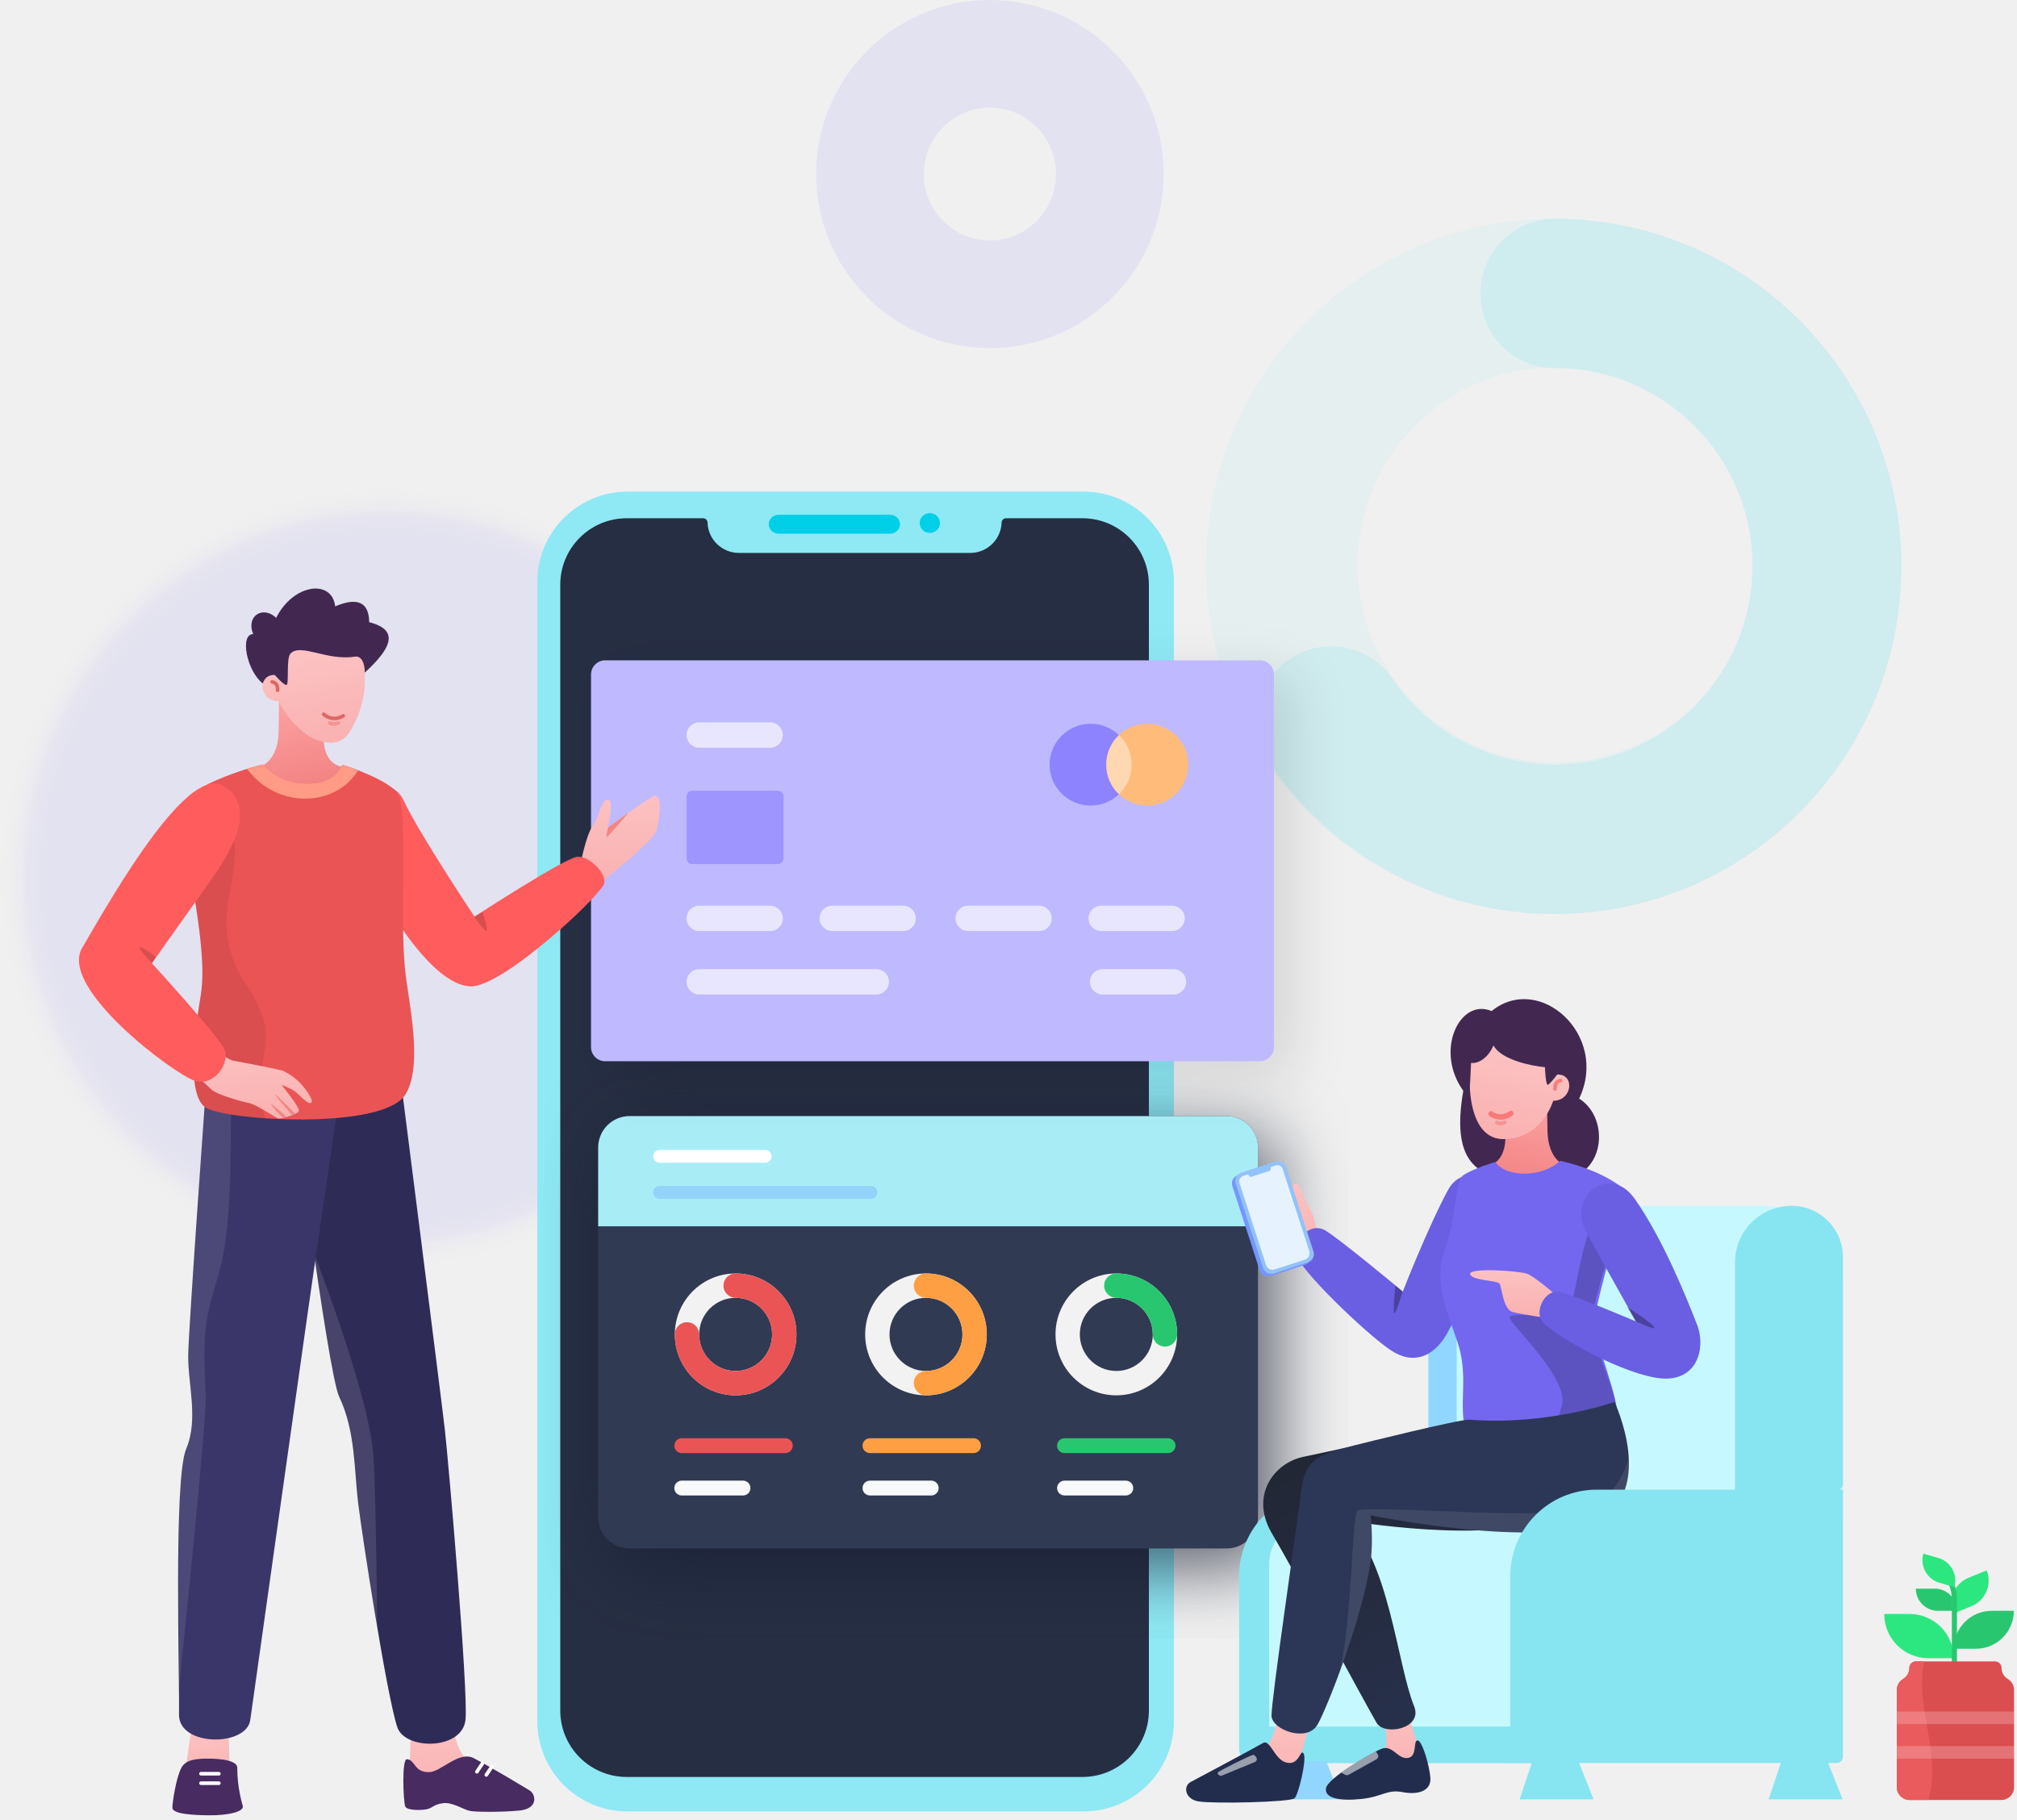
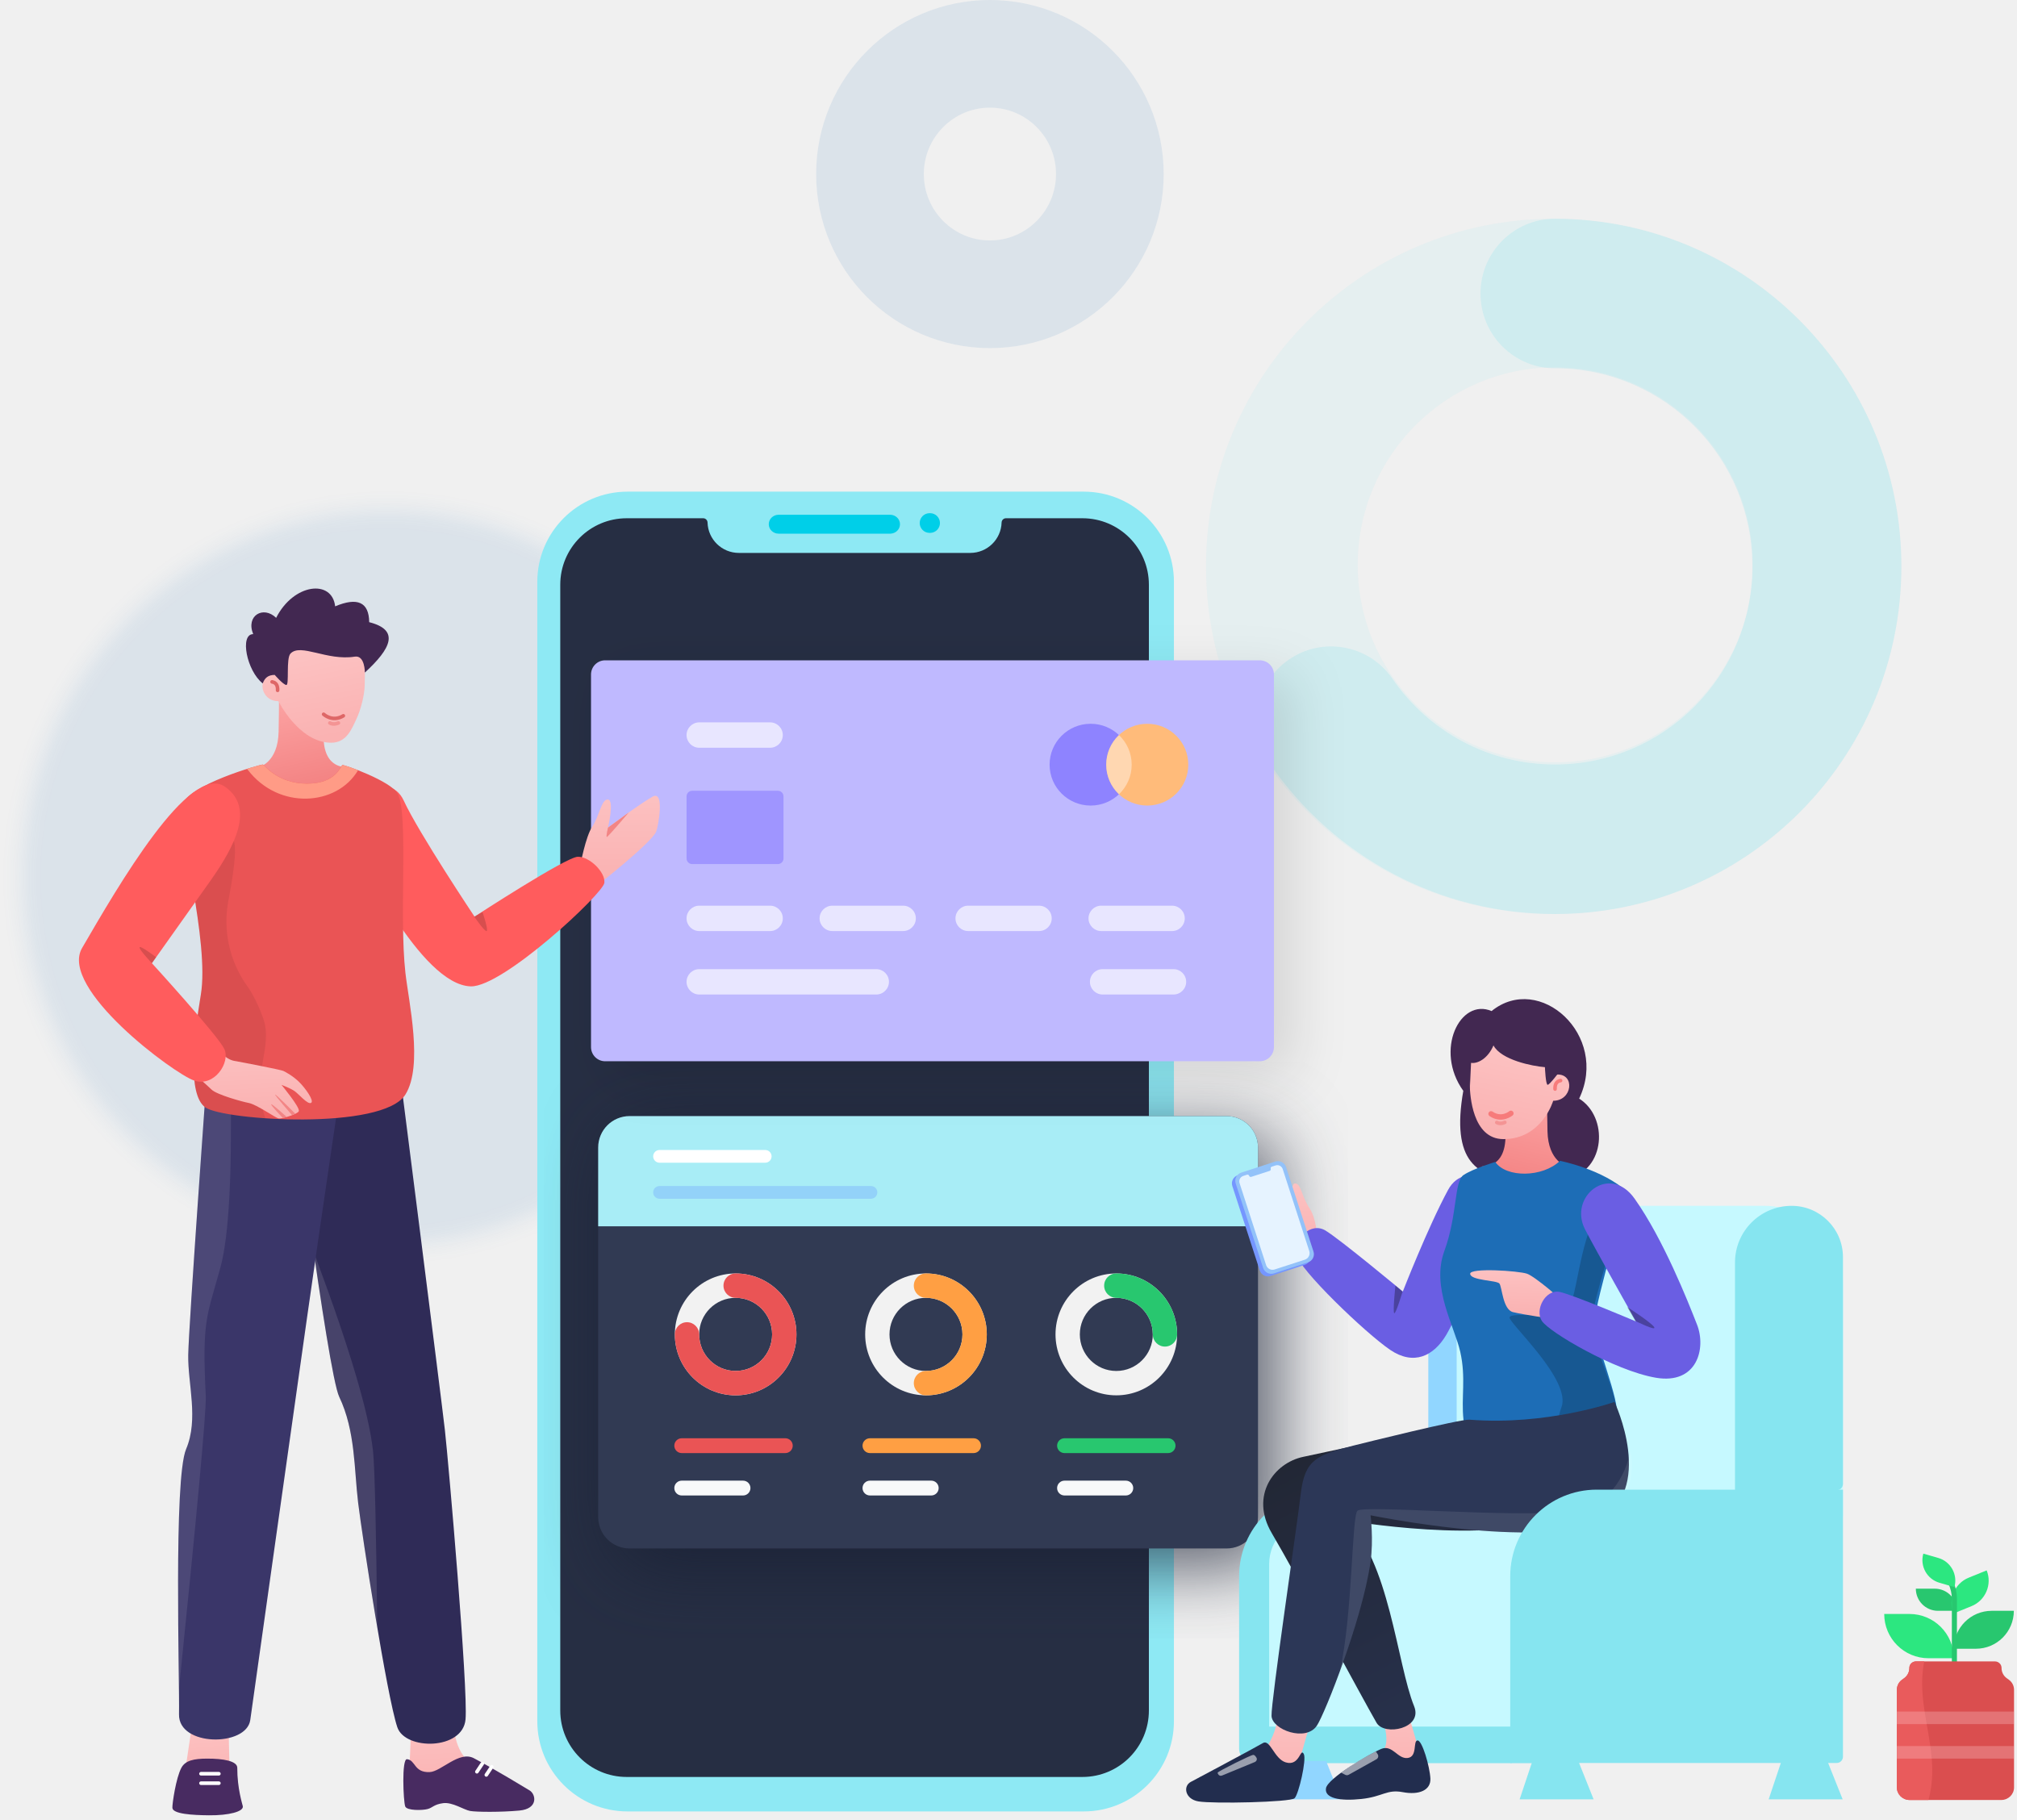
<svg xmlns="http://www.w3.org/2000/svg" width="562" height="507" viewBox="0 0 562 507" fill="none">
  <g id="Illustration">
    <g id="Shape">
      <g id="Oval" opacity="0.1" filter="url(#filter0_f)">
-         <ellipse cx="107.745" cy="244.5" rx="101.745" ry="102.5" fill="#7367F0" />
+         <ellipse cx="107.745" cy="244.5" rx="101.745" ry="102.5" fill="#1D6DB6" />
      </g>
      <path id="Oval_2" opacity="0.05" fill-rule="evenodd" clip-rule="evenodd" d="M336.032 157.826C336.032 104.326 379.404 60.956 432.906 60.956C486.408 60.956 529.78 104.326 529.78 157.826C529.78 211.326 486.408 254.696 432.906 254.696C379.404 254.696 336.032 211.326 336.032 157.826ZM488.389 157.386C488.389 126.988 463.745 102.346 433.347 102.346C402.948 102.346 378.304 126.988 378.304 157.386C378.304 187.784 402.948 212.426 433.347 212.426C463.745 212.426 488.389 187.784 488.389 157.386Z" fill="#00CFE8" />
-       <ellipse id="Oval_3" opacity="0.1" cx="275.822" cy="48.5" rx="33.416" ry="33.5" stroke="#7367F0" stroke-width="30" />
+       <ellipse id="Oval_3" opacity="0.1" cx="275.822" cy="48.5" rx="33.416" ry="33.5" stroke="#1D6DB6" stroke-width="30" />
      <path id="Path" opacity="0.1" d="M433.272 60.956C486.572 60.956 529.78 104.326 529.78 157.826C529.78 211.326 486.572 254.696 433.272 254.696C401.162 254.696 371.688 238.816 353.798 212.796C347.287 203.326 349.657 190.352 359.091 183.817C368.431 177.348 381.193 179.615 387.764 188.849L387.961 189.131C398.182 203.997 414.951 213.032 433.272 213.032C463.647 213.032 488.271 188.315 488.271 157.826C488.271 127.642 464.137 103.116 434.181 102.628L433.272 102.621C421.809 102.621 412.517 93.294 412.517 81.789C412.517 70.283 421.809 60.956 433.272 60.956Z" fill="#00CFE8" />
    </g>
    <g id="Mobile Banking App">
      <g id="Phone3">
        <path id="Rectangle" fill-rule="evenodd" clip-rule="evenodd" d="M149.71 162.137C149.71 148.254 160.964 137 174.847 137H301.957C315.84 137 327.094 148.254 327.094 162.137V479.625C327.094 493.508 315.84 504.762 301.957 504.762H174.847C160.964 504.762 149.71 493.508 149.71 479.625V162.137Z" fill="#8EE9F4" />
        <g id="Group 48">
          <path id="Rectangle_2" fill-rule="evenodd" clip-rule="evenodd" d="M156.107 162.933C156.107 152.703 164.4 144.411 174.629 144.411H195.926C196.585 144.411 197.124 144.935 197.144 145.594V145.594C197.28 150.315 201.147 154.072 205.87 154.072H270.352C275.075 154.072 278.942 150.315 279.079 145.594V145.594C279.098 144.935 279.637 144.411 280.297 144.411H301.593C311.822 144.411 320.115 152.703 320.115 162.933V476.634C320.115 486.863 311.822 495.156 301.593 495.156H174.629C164.4 495.156 156.107 486.863 156.107 476.634V162.933Z" fill="#262E43" />
          <mask id="mask0" mask-type="alpha" maskUnits="userSpaceOnUse" x="156" y="144" width="165" height="352">
            <path id="Rectangle_3" fill-rule="evenodd" clip-rule="evenodd" d="M156.107 162.933C156.107 152.703 164.4 144.411 174.629 144.411H195.926C196.585 144.411 197.124 144.935 197.144 145.594V145.594C197.28 150.315 201.147 154.072 205.87 154.072H270.352C275.075 154.072 278.942 150.315 279.079 145.594V145.594C279.098 144.935 279.637 144.411 280.297 144.411H301.593C311.822 144.411 320.115 152.703 320.115 162.933V476.634C320.115 486.863 311.822 495.156 301.593 495.156H174.629C164.4 495.156 156.107 486.863 156.107 476.634V162.933Z" fill="white" />
          </mask>
          <g mask="url(#mask0)">
            <ellipse id="Oval_4" cx="218.287" cy="357.888" rx="14.067" ry="14.053" fill="#E97EFF" fill-opacity="0.549" />
            <path id="Rectangle_4" fill-rule="evenodd" clip-rule="evenodd" d="M176.086 209.239C176.086 206.692 178.15 204.628 180.697 204.628H296.76C299.307 204.628 301.371 206.692 301.371 209.239V209.239C301.371 211.785 299.307 213.85 296.76 213.85H180.697C178.15 213.85 176.086 211.785 176.086 209.239V209.239Z" fill="#E97EFF" fill-opacity="0.549" />
          </g>
        </g>
        <path id="Path_2" d="M248.017 143.438C249.534 143.438 250.764 144.618 250.764 146.073C250.764 147.496 249.588 148.656 248.118 148.706L248.017 148.708H216.95C215.432 148.708 214.202 147.529 214.202 146.073C214.202 144.65 215.378 143.491 216.849 143.44L216.95 143.438H248.017Z" fill="#00CFE8" />
        <path id="Path_3" d="M259.151 142.999C260.669 142.999 261.899 144.228 261.899 145.744C261.899 147.226 260.723 148.434 259.252 148.487L259.151 148.489H259.007C257.49 148.489 256.26 147.26 256.26 145.744C256.26 144.262 257.436 143.054 258.907 143.001L259.007 142.999H259.151Z" fill="#00CFE8" />
      </g>
      <g id="BoardPieChart">
        <g id="Rectangle_5" filter="url(#filter1_d)">
          <path fill-rule="evenodd" clip-rule="evenodd" d="M166.672 319.757C166.672 314.921 170.592 311 175.429 311H341.763C346.6 311 350.52 314.921 350.52 319.757V422.729C350.52 427.565 346.6 431.486 341.763 431.486H175.429C170.592 431.486 166.672 427.565 166.672 422.729V319.757Z" fill="#313A53" />
        </g>
        <mask id="mask1" mask-type="alpha" maskUnits="userSpaceOnUse" x="166" y="311" width="185" height="121">
          <path id="Rectangle_6" fill-rule="evenodd" clip-rule="evenodd" d="M166.672 319.757C166.672 314.921 170.592 311 175.429 311H341.763C346.6 311 350.52 314.921 350.52 319.757V422.729C350.52 427.565 346.6 431.486 341.763 431.486H175.429C170.592 431.486 166.672 427.565 166.672 422.729V319.757Z" fill="white" />
        </mask>
        <g mask="url(#mask1)">
          <path id="Rectangle_7" fill-rule="evenodd" clip-rule="evenodd" d="M162.547 306.275H355.234V341.712H162.547L162.547 306.275Z" fill="#A8EDF6" />
          <path id="Rectangle_8" opacity="0.366" fill-rule="evenodd" clip-rule="evenodd" d="M181.992 332.262C181.992 331.284 182.785 330.49 183.764 330.49H242.682C243.66 330.49 244.453 331.284 244.453 332.262V332.262C244.453 333.241 243.66 334.034 242.682 334.034H183.764C182.785 334.034 181.992 333.241 181.992 332.262V332.262Z" fill="#6FA3FF" />
          <rect id="Rectangle_9" x="181.992" y="320.45" width="32.998" height="3.544" rx="1.772" fill="white" />
          <rect id="Rectangle_10" x="187.885" y="400.774" width="32.998" height="4.134" rx="2.067" fill="#EA5455" />
          <path id="Rectangle_11" fill-rule="evenodd" clip-rule="evenodd" d="M187.885 414.653C187.885 413.512 188.81 412.586 189.952 412.586H207.031C208.173 412.586 209.098 413.512 209.098 414.653V414.653C209.098 415.795 208.173 416.72 207.031 416.72H189.952C188.81 416.72 187.885 415.795 187.885 414.653V414.653Z" fill="#F8F9FA" />
          <rect id="Rectangle_12" x="240.329" y="400.774" width="32.998" height="4.134" rx="2.067" fill="#FF9F43" />
          <path id="Rectangle_13" fill-rule="evenodd" clip-rule="evenodd" d="M240.329 414.653C240.329 413.512 241.255 412.586 242.396 412.586H259.475C260.617 412.586 261.542 413.512 261.542 414.653V414.653C261.542 415.795 260.617 416.72 259.475 416.72H242.396C241.255 416.72 240.329 415.795 240.329 414.653V414.653Z" fill="#F8F9FA" />
          <rect id="Rectangle_14" x="294.541" y="400.774" width="32.998" height="4.134" rx="2.067" fill="#28C76F" />
          <path id="Rectangle_15" fill-rule="evenodd" clip-rule="evenodd" d="M294.541 414.653C294.541 413.512 295.467 412.586 296.608 412.586H313.687C314.829 412.586 315.754 413.512 315.754 414.653V414.653C315.754 415.795 314.829 416.72 313.687 416.72H296.608C295.467 416.72 294.541 415.795 294.541 414.653V414.653Z" fill="#F8F9FA" />
          <g id="Group 3">
            <path id="Oval_5" fill-rule="evenodd" clip-rule="evenodd" d="M311.04 388.814C320.396 388.814 327.981 381.211 327.981 371.834C327.981 362.456 320.396 354.853 311.04 354.853C301.683 354.853 294.099 362.456 294.099 371.834C294.099 381.211 301.683 388.814 311.04 388.814ZM311.04 382.022C305.426 382.022 300.875 377.46 300.875 371.834C300.875 366.207 305.426 361.645 311.04 361.645C316.654 361.645 321.204 366.207 321.204 371.834C321.204 377.46 316.654 382.022 311.04 382.022Z" fill="#F2F2F2" />
            <path id="Path_4" fill-rule="evenodd" clip-rule="evenodd" d="M327.981 371.834C327.981 362.456 320.396 354.853 311.04 354.853C309.168 354.853 307.651 356.374 307.651 358.249C307.651 360.125 309.168 361.645 311.04 361.645C316.59 361.645 321.101 366.104 321.203 371.642L321.204 371.834C321.204 373.709 322.721 375.23 324.593 375.23C326.464 375.23 327.981 373.709 327.981 371.834Z" fill="#28C76F" />
          </g>
          <g id="Group 4">
            <path id="Oval_6" fill-rule="evenodd" clip-rule="evenodd" d="M258.007 388.814C267.363 388.814 274.948 381.211 274.948 371.834C274.948 362.456 267.363 354.853 258.007 354.853C248.65 354.853 241.065 362.456 241.065 371.834C241.065 381.211 248.65 388.814 258.007 388.814ZM258.007 382.022C252.393 382.022 247.842 377.46 247.842 371.834C247.842 366.207 252.393 361.645 258.007 361.645C263.62 361.645 268.171 366.207 268.171 371.834C268.171 377.46 263.62 382.022 258.007 382.022Z" fill="#F2F2F2" />
            <path id="Path_5" d="M258.006 388.814C267.363 388.814 274.948 381.211 274.948 371.834C274.948 362.456 267.363 354.853 258.006 354.853C256.135 354.853 254.618 356.374 254.618 358.249C254.618 360.125 256.135 361.645 258.006 361.645C263.62 361.645 268.171 366.207 268.171 371.834C268.171 377.396 263.723 381.918 258.197 382.02L258.006 382.022C256.135 382.022 254.618 383.542 254.618 385.418C254.618 387.293 256.135 388.814 258.006 388.814Z" fill="#FF9F43" />
          </g>
          <g id="Group 6">
            <path id="Oval_7" fill-rule="evenodd" clip-rule="evenodd" d="M204.973 388.814C214.33 388.814 221.915 381.211 221.915 371.834C221.915 362.456 214.33 354.853 204.973 354.853C195.617 354.853 188.032 362.456 188.032 371.834C188.032 381.211 195.617 388.814 204.973 388.814ZM204.973 382.022C199.36 382.022 194.809 377.46 194.809 371.834C194.809 366.207 199.36 361.645 204.973 361.645C210.587 361.645 215.138 366.207 215.138 371.834C215.138 377.46 210.587 382.022 204.973 382.022Z" fill="#F2F2F2" />
            <path id="Path_6" fill-rule="evenodd" clip-rule="evenodd" d="M188.032 371.834C188.032 381.211 195.617 388.814 204.973 388.814C214.33 388.814 221.915 381.211 221.915 371.834C221.915 362.456 214.33 354.853 204.973 354.853C203.102 354.853 201.585 356.374 201.585 358.249C201.585 360.125 203.102 361.645 204.973 361.645C210.587 361.645 215.138 366.207 215.138 371.834C215.138 377.46 210.587 382.022 204.973 382.022C199.36 382.022 194.809 377.46 194.809 371.834C194.809 369.958 193.292 368.437 191.42 368.437C189.549 368.437 188.032 369.958 188.032 371.834Z" fill="#EA5455" />
          </g>
        </g>
      </g>
      <g id="VisaCard2">
        <g id="Rectangle_16" filter="url(#filter2_d)">
          <path fill-rule="evenodd" clip-rule="evenodd" d="M168.62 184H351.014C353.192 184 354.958 185.771 354.958 187.955V291.769C354.958 293.953 353.192 295.723 351.014 295.723H168.62C166.442 295.723 164.677 293.953 164.677 291.769V187.955C164.677 185.771 166.442 184 168.62 184Z" fill="#BFB9FF" />
        </g>
        <g id="Group 46">
          <g id="Group 45">
            <g id="Group 43">
              <ellipse id="Oval_8" cx="303.887" cy="213.077" rx="11.437" ry="11.395" fill="#8E83FF" />
              <ellipse id="Oval Copy 10" cx="319.661" cy="213.077" rx="11.437" ry="11.395" fill="#FFBB7A" />
              <path id="Path_7" fill-rule="evenodd" clip-rule="evenodd" d="M311.67 204.925L311.775 204.827C313.961 206.902 315.323 209.831 315.323 213.077C315.323 216.323 313.961 219.252 311.775 221.327C309.587 219.253 308.225 216.323 308.225 213.077C308.225 209.882 309.544 206.994 311.67 204.925L311.775 204.827L311.67 204.925Z" fill="white" fill-opacity="0.416" />
            </g>
            <path id="Rectangle_17" fill-rule="evenodd" clip-rule="evenodd" d="M192.873 220.346H216.732C217.604 220.346 218.31 221.05 218.31 221.918V239.207C218.31 240.075 217.604 240.779 216.732 240.779H192.873C192.002 240.779 191.296 240.075 191.296 239.207V221.918C191.296 221.05 192.002 220.346 192.873 220.346Z" fill="#9F95FF" />
          </g>
          <g id="Group 44">
            <path id="Rectangle_18" fill-rule="evenodd" clip-rule="evenodd" d="M194.845 252.37H214.563C216.524 252.37 218.113 253.953 218.113 255.906C218.113 257.859 216.524 259.443 214.563 259.443H194.845C192.885 259.443 191.296 257.859 191.296 255.906C191.296 253.953 192.885 252.37 194.845 252.37Z" fill="white" fill-opacity="0.647" />
            <path id="Rectangle_19" fill-rule="evenodd" clip-rule="evenodd" d="M194.845 270.052H244.141C246.101 270.052 247.69 271.635 247.69 273.588C247.69 275.541 246.101 277.125 244.141 277.125H194.845C192.885 277.125 191.296 275.541 191.296 273.588C191.296 271.635 192.885 270.052 194.845 270.052Z" fill="white" fill-opacity="0.647" />
            <path id="Rectangle_20" fill-rule="evenodd" clip-rule="evenodd" d="M307.239 270.052H326.957C328.917 270.052 330.506 271.635 330.506 273.588C330.506 275.541 328.917 277.125 326.957 277.125H307.239C305.279 277.125 303.689 275.541 303.689 273.588C303.689 271.635 305.279 270.052 307.239 270.052Z" fill="white" fill-opacity="0.647" />
            <path id="Rectangle_21" fill-rule="evenodd" clip-rule="evenodd" d="M194.845 201.289H214.563C216.524 201.289 218.113 202.872 218.113 204.825C218.113 206.778 216.524 208.362 214.563 208.362H194.845C192.885 208.362 191.296 206.778 191.296 204.825C191.296 202.872 192.885 201.289 194.845 201.289Z" fill="white" fill-opacity="0.647" />
            <path id="Rectangle Copy 38" fill-rule="evenodd" clip-rule="evenodd" d="M231.915 252.37H251.634C253.594 252.37 255.183 253.953 255.183 255.906C255.183 257.859 253.594 259.443 251.634 259.443H231.915C229.955 259.443 228.366 257.859 228.366 255.906C228.366 253.953 229.955 252.37 231.915 252.37Z" fill="white" fill-opacity="0.647" />
            <path id="Rectangle Copy 39" fill-rule="evenodd" clip-rule="evenodd" d="M269.775 252.37H289.493C291.453 252.37 293.042 253.953 293.042 255.906C293.042 257.859 291.453 259.443 289.493 259.443H269.775C267.815 259.443 266.226 257.859 266.226 255.906C266.226 253.953 267.815 252.37 269.775 252.37Z" fill="white" fill-opacity="0.647" />
            <path id="Rectangle Copy 40" fill-rule="evenodd" clip-rule="evenodd" d="M306.845 252.37H326.563C328.524 252.37 330.113 253.953 330.113 255.906C330.113 257.859 328.524 259.443 326.563 259.443H306.845C304.885 259.443 303.296 257.859 303.296 255.906C303.296 253.953 304.885 252.37 306.845 252.37Z" fill="white" fill-opacity="0.647" />
          </g>
        </g>
      </g>
      <g id="Men1.1">
        <g id="LLeg">
          <path id="Path_8" fill-rule="evenodd" clip-rule="evenodd" d="M126.372 479.69C126.372 479.69 126.236 488.374 131.569 491.458C136.901 494.543 145.162 500.274 145.162 500.274L113.735 501.339L114.631 479.612L126.372 479.69Z" fill="url(#paint0_linear)" />
          <path id="Path_9" fill-rule="evenodd" clip-rule="evenodd" d="M113.405 490.205C115.835 490.456 115.304 493.971 119.713 493.8C122.926 493.675 127.937 487.749 132.059 489.944C138.35 493.294 145.727 497.812 147.536 498.887C149.345 499.963 150.06 504.021 144.715 504.519C139.603 504.995 132.704 504.942 130.976 504.627C129.247 504.312 126.041 502.107 123.461 502.459C120.882 502.812 120.588 503.702 119.147 504.095C117.705 504.489 113.354 504.575 112.903 503.36C112.385 501.966 111.866 490.047 113.405 490.205Z" fill="#482B61" />
          <path id="Path_10" fill-rule="evenodd" clip-rule="evenodd" d="M110.969 295.474C110.969 295.474 122.957 389.573 123.959 398.472C124.961 407.371 130.465 470.679 129.712 479.123C128.944 487.723 112.857 487.769 110.699 481.281C107.745 472.4 100.916 428.014 99.787 418.746C98.658 409.477 99.054 398.716 94.516 389.225C91.266 382.43 80.513 297.886 80.513 297.886L110.969 295.474Z" fill="#2F2B57" />
          <path id="Path_11" opacity="0.591" fill-rule="evenodd" clip-rule="evenodd" d="M103.922 404.214L103.965 404.637C104.422 409.552 104.806 425.834 105.116 453.481L104.426 449.352C102.262 436.258 100.34 423.287 99.787 418.746C98.681 409.67 99.038 399.163 94.793 389.82L94.515 389.225C93.085 386.234 90.201 368.185 87.421 348.911L88.294 351.248C97.578 376.216 102.787 393.871 103.922 404.214Z" fill="white" fill-opacity="0.192" />
          <path id="Path 10" d="M134.382 491.454L132.879 493.704" stroke="white" stroke-linecap="round" />
          <path id="Path 10_2" d="M137.007 492.334L135.504 494.584" stroke="white" stroke-linecap="round" />
        </g>
        <g id="RLeg">
          <path id="Path_12" fill-rule="evenodd" clip-rule="evenodd" d="M53.349 481.682L50.536 500.672L64.13 500.604L63.685 481.329L53.349 481.682Z" fill="url(#paint1_linear)" />
          <path id="Path_13" fill-rule="evenodd" clip-rule="evenodd" d="M48.032 503.745C47.986 502.637 49.018 495.451 50.536 492.605C51.638 490.542 54.08 490.058 57.654 490.044C62.264 490.026 66.117 490.723 66.112 492.605C66.096 498.366 67.556 502.796 67.654 503.302C67.943 504.787 63.819 505.896 58.188 505.839C53.578 505.794 48.102 505.473 48.032 503.745Z" fill="#482B61" />
          <path id="Path_14" fill-rule="evenodd" clip-rule="evenodd" d="M95.56 298.563C95.56 298.563 89.327 340.561 85.554 367.134C81.847 393.245 70.868 471.132 69.733 479.285C68.691 486.77 49.68 486.77 49.88 477.705C50.08 468.64 48.32 412.152 51.86 403.789C55.4 395.425 52.318 385.692 52.447 377.567C52.576 369.442 57.667 299.106 57.667 299.106L95.56 298.563Z" fill="#3A3669" />
          <path id="Path_15" opacity="0.462" fill-rule="evenodd" clip-rule="evenodd" d="M61.462 353.024L61.164 354.105C57.556 367.072 56.31 368.241 57.333 388.923L57.343 389.344C57.379 394.547 54.904 421.474 49.919 470.126L49.897 467.101C49.722 447.254 48.991 411.369 51.77 404.014L51.86 403.789C55.4 395.425 52.318 385.692 52.446 377.567C52.576 369.442 57.667 299.106 57.667 299.106L64.17 299.012L64.236 302.234C64.704 327.396 63.779 344.326 61.462 353.024V353.024Z" fill="white" fill-opacity="0.192" />
          <path id="Path 9" d="M56.007 494.256H60.983" stroke="white" stroke-linecap="round" />
          <path id="Path 9_2" d="M56.007 496.894H60.983" stroke="white" stroke-linecap="round" />
        </g>
        <g id="Head">
          <path id="Path_16" fill-rule="evenodd" clip-rule="evenodd" d="M72.242 213.711C72.242 213.711 77.449 212.483 77.63 203.907C77.811 195.331 77.684 192.404 77.684 192.404L90.029 192.196C90.029 192.196 90.154 201.754 90.155 205.21C90.16 214.495 96.597 213.711 96.597 213.711C96.597 213.711 95.259 221.24 84.866 221.827C76.751 222.287 72.242 213.711 72.242 213.711Z" fill="url(#paint2_linear)" />
          <g id="Head1">
            <path id="Path_17" fill-rule="evenodd" clip-rule="evenodd" d="M76.552 188.069C71.435 187.87 72.269 195.399 77.585 195.389C77.585 195.389 83.297 206.933 92.265 206.963C96.585 206.977 97.996 203.11 99.291 200.395C100.586 197.68 101.536 193.619 101.615 191.132C101.7 188.481 101.711 179.77 101.711 179.77L76.352 179.759L76.552 188.069Z" fill="url(#paint3_linear)" />
            <path id="Path_18" d="M91.906 201.462C92.673 201.885 93.585 201.781 94.292 201.462" stroke="#F49494" stroke-linecap="round" />
            <path id="Path 8" d="M77.349 192.367C77.401 191.159 77.035 190.2 75.81 190.008" stroke="#DE6767" stroke-linecap="round" />
            <path id="Path_19" fill-rule="evenodd" clip-rule="evenodd" d="M76.551 188.069C76.551 188.069 78.904 190.799 79.774 190.874C80.645 190.949 79.653 183.487 80.934 182.128C83.75 179.14 91.107 184.216 98.844 182.976C101.71 182.517 101.659 187.415 101.659 187.415C108.892 180.786 111.514 175.557 102.871 173.373C102.802 167.763 99.591 166.355 93.382 168.957C92.552 161.378 81.824 162.522 76.941 172.164C73.407 168.707 68.439 171.498 70.547 176.699C66.741 176.699 68.724 186.925 73.21 190.439C73.745 188.904 74.723 188.069 76.551 188.069Z" fill="#422851" />
            <path id="Path_20" d="M90.171 199.031C90.171 199.031 92.607 201.335 95.666 199.459" stroke="#DE6767" stroke-linecap="round" />
          </g>
        </g>
        <g id="LArm">
          <g id="Group 3_2">
            <path id="Path_21" fill-rule="evenodd" clip-rule="evenodd" d="M161.671 241.247C161.671 241.247 163.135 233.107 165.072 230.255C167.01 227.403 167.574 222.61 169.402 222.786C171.23 222.963 169.399 230.614 169.399 230.614C169.399 230.614 177.923 224.219 181.79 222.015C185.319 220.006 183.383 230.404 182.831 231.729C181.518 234.885 166.322 246.793 166.322 246.793C166.322 246.793 162.003 241.971 161.671 241.247Z" fill="url(#paint4_linear)" />
            <path id="Path_22" fill-rule="evenodd" clip-rule="evenodd" d="M169.4 230.614C169.4 230.614 168.77 233.231 169.084 233.231C169.399 233.231 175.184 226.405 175.184 226.405L169.4 230.614Z" fill="#F28585" />
          </g>
          <path id="Path_23" fill-rule="evenodd" clip-rule="evenodd" d="M112.464 223.029C116.632 232.068 132.22 255.423 132.22 255.423C132.22 255.423 157.765 238.768 161.016 238.734C164.266 238.699 168.68 243.012 168.402 245.989C168.125 248.966 140.156 275.074 131.186 274.854C117.238 274.512 99.747 238.241 97.951 233.393C93.141 220.407 108.398 214.213 112.464 223.029Z" fill="#FF5C5D" />
          <path id="Path 5" fill-rule="evenodd" clip-rule="evenodd" d="M132.128 255.406C132.128 255.406 135.078 259.727 135.606 259.444C136.135 259.16 134.447 254.161 134.447 254.161L132.128 255.406Z" fill="black" fill-opacity="0.16" />
        </g>
        <g id="Body">
          <path id="Path_24" fill-rule="evenodd" clip-rule="evenodd" d="M50.768 224.475C49.459 230.751 58.422 262.381 55.956 277.178C54.006 288.882 52.144 304.996 57.199 308.573C62.345 312.216 106.644 315.108 112.959 304.996C117.968 296.973 113.867 279.182 112.959 271.066C111.147 254.875 113.883 226.894 110.809 221.171C108.902 217.621 95.902 213.043 95.413 213.185C94.925 213.327 93.777 218.357 85.557 218.357C77.337 218.357 73.707 213.185 73.265 213.043C72.823 212.901 51.952 218.798 50.768 224.475Z" fill="#EA5455" />
          <path id="Path_25" fill-rule="evenodd" clip-rule="evenodd" d="M73.244 213.041L73.265 213.043C73.707 213.185 77.337 218.357 85.557 218.357C93.777 218.357 94.925 213.327 95.413 213.185C95.59 213.134 97.396 213.697 99.722 214.606L99.712 214.713C93.836 224.579 77.677 225.795 69.04 214.507L68.845 214.246L69.808 213.947C71.573 213.411 72.835 213.088 73.178 213.045L73.244 213.041Z" fill="#FF9B86" />
          <path id="Path_26" fill-rule="evenodd" clip-rule="evenodd" d="M50.796 228.834L51.52 228.935C59.204 230.034 63.71 231.773 65.039 234.152C65.911 235.712 65.506 240.991 63.823 249.988L63.644 250.932C62.083 259.088 63.868 267.524 68.58 274.33L68.845 274.707C70.439 276.936 71.908 279.872 73.252 283.514C76.372 291.962 69.737 299.081 73.939 311.649L73.081 311.586C65.27 310.988 58.953 309.815 57.199 308.573C52.144 304.996 54.006 288.882 55.956 277.179C58.054 264.588 51.878 239.811 50.796 228.834Z" fill="black" fill-opacity="0.067" />
        </g>
        <g id="Rarm">
          <g id="Group 2">
            <path id="Path_27" fill-rule="evenodd" clip-rule="evenodd" d="M59.774 291.701C59.774 291.701 62.723 295.18 65.24 295.613C67.757 296.046 78.291 298.106 78.934 298.411C79.542 298.7 81.62 299.794 83.397 301.549C84.937 303.07 87.6 306.677 86.707 307.297C85.752 307.961 83.175 304.708 81.882 303.904C80.526 303.061 78.442 302.314 78.442 302.314C78.442 302.314 83.597 308.533 83.269 309.619C83.03 310.412 78.646 311.767 77.709 311.665C76.772 311.563 71.607 307.782 69.285 307.341C67.675 307.037 60.466 305.084 58.946 303.618C57.425 302.151 54.006 299.174 54.006 299.174L59.774 291.701Z" fill="url(#paint5_linear)" />
            <path id="Path_28" fill-rule="evenodd" clip-rule="evenodd" d="M82.275 310.34C82.275 310.34 76.88 304.905 76.655 304.997C76.43 305.09 81.356 310.719 81.356 310.719L82.275 310.34Z" fill="#F28585" />
            <path id="Path_29" fill-rule="evenodd" clip-rule="evenodd" d="M79.871 311.233C79.871 311.233 75.829 307.53 75.565 307.709C75.301 307.887 78.802 311.535 78.802 311.535L79.871 311.233Z" fill="#F28585" />
          </g>
          <path id="Path_30" fill-rule="evenodd" clip-rule="evenodd" d="M62.706 219.232C71.036 225.093 65.471 235.748 58.56 245.521C52.105 254.65 42.321 268.401 42.321 268.401C42.321 268.401 60.718 288.554 62.496 292.282C64.273 296.011 59.734 303.014 54.093 301.101C48.45 299.189 16.343 275.404 22.872 264.164C32.845 246.995 52.868 212.309 62.706 219.232Z" fill="#FF5C5D" />
          <path id="Path 6" fill-rule="evenodd" clip-rule="evenodd" d="M42.321 268.401C42.321 268.401 38.546 264.407 38.898 263.945C39.251 263.482 43.506 266.747 43.506 266.747L42.321 268.401Z" fill="black" fill-opacity="0.16" />
        </g>
      </g>
      <g id="Group 7">
        <path id="Rectangle_22" fill-rule="evenodd" clip-rule="evenodd" d="M345.257 439.204C345.257 425.888 356.052 415.093 369.368 415.093L437.966 415.093V487.26C437.966 489.469 436.175 491.26 433.966 491.26H349.257C347.048 491.26 345.257 489.469 345.257 487.26L345.257 439.204Z" fill="#86E5F0" />
        <path id="Rectangle_23" fill-rule="evenodd" clip-rule="evenodd" d="M353.633 476.224L421.269 476.224V491.26H353.633L353.633 476.224Z" fill="#86E5F0" />
        <path id="Path_31" fill-rule="evenodd" clip-rule="evenodd" d="M439.769 490.715L444.035 501.401H423.41L426.984 490.715H439.769Z" fill="#86E5F0" />
        <path id="Path_32" fill-rule="evenodd" clip-rule="evenodd" d="M369.497 490.715L373.764 501.401H353.139L356.713 490.715H369.497Z" fill="#91D6FF" />
        <path id="Path_33" fill-rule="evenodd" clip-rule="evenodd" d="M509.161 490.715L513.428 501.401H492.803L496.377 490.715H509.161Z" fill="#86E5F0" />
        <path id="Rectangle_24" fill-rule="evenodd" clip-rule="evenodd" d="M397.97 360.481C397.97 347.368 408.449 336.659 421.558 336.375L438.492 336.008V422.277H397.97L397.97 360.481Z" fill="#91D6FF" />
        <path id="Rectangle_25" fill-rule="evenodd" clip-rule="evenodd" d="M405.875 360.119C405.875 346.803 416.67 336.008 429.986 336.008H491.667C503.729 336.008 513.507 345.786 513.507 357.848V422.288C513.507 423.253 512.725 424.035 511.76 424.035H405.875L405.875 360.119Z" fill="#C6F9FF" />
        <path id="Rectangle_26" fill-rule="evenodd" clip-rule="evenodd" d="M483.427 351.792C483.427 343.074 490.493 336.008 499.21 336.008V336.008C507.106 336.008 513.507 342.409 513.507 350.305V413.499C513.507 414.464 512.725 415.246 511.76 415.246H483.427V351.792Z" fill="#86E5F0" />
        <path id="Rectangle_27" fill-rule="evenodd" clip-rule="evenodd" d="M353.633 435.799C353.633 428.84 359.274 423.199 366.233 423.199H433.69V481.124H353.633V435.799Z" fill="#C6F9FF" />
        <g id="Wom1.4">
          <g id="Head_2">
            <path id="Path_34" fill-rule="evenodd" clip-rule="evenodd" d="M436.719 328.514C447.465 326.01 448.172 311.252 440.003 306.133C448.428 288.461 428.945 270.915 415.599 281.736C406.85 277.989 399.579 292.611 407.72 303.968C404.307 323.468 411.254 328.509 423.777 328.723L436.719 328.514Z" fill="#422851" />
            <path id="Path_35" fill-rule="evenodd" clip-rule="evenodd" d="M436.585 324.989C436.585 324.989 431.358 323.762 431.176 315.192C430.995 306.622 431.122 303.696 431.122 303.696L419.608 303.488C419.608 303.488 419.483 313.039 419.481 316.494C419.476 325.773 413.015 324.989 413.015 324.989C413.015 324.989 414.358 332.513 424.791 333.1C432.937 333.559 436.585 324.989 436.585 324.989Z" fill="url(#paint6_linear)" />
            <path id="Path_36" fill-rule="evenodd" clip-rule="evenodd" d="M433.807 299.417C438.944 299.218 438.106 306.741 432.77 306.731C432.77 306.731 429.671 317.419 418.912 317.419C410.173 317.419 409.605 304.962 409.526 302.477C409.44 299.828 409.43 291.123 409.43 291.123L434.007 291.112L433.807 299.417Z" fill="url(#paint7_linear)" />
            <path id="Path_37" d="M420.985 310.239C420.985 310.239 418.423 312.41 415.454 310.377" stroke="#F77B7B" stroke-width="1.5" stroke-linecap="round" />
            <path id="Path_38" d="M419.294 312.753C418.497 313.121 417.729 313.148 417.044 312.781" stroke="#F49494" stroke-linecap="round" />
            <path id="Path 8_2" d="M433.284 303.463C433.231 302.256 433.599 301.297 434.829 301.105" stroke="#F77B7B" stroke-linecap="round" />
            <path id="Path_39" fill-rule="evenodd" clip-rule="evenodd" d="M434.62 298.487C434.62 298.487 431.805 302.267 431.234 302.287C430.664 302.307 430.464 297.371 430.464 297.371C427.011 297.107 418.271 295.366 416.128 291.309C414.63 294.888 411.766 296.478 409.884 296.173L409.527 303.778L408.649 288.489H435.309L434.62 298.487Z" fill="#422851" />
          </g>
          <g id="LLeg_2">
            <path id="Path_40" fill-rule="evenodd" clip-rule="evenodd" d="M383.979 476.119C383.979 476.119 388.587 485.431 384.809 488.365C381.026 491.3 371.033 496.801 371.033 496.801L397.508 495.136L391.623 474.826L383.979 476.119Z" fill="url(#paint8_linear)" />
            <path id="Path_41" fill-rule="evenodd" clip-rule="evenodd" d="M394.947 484.981C393.64 485.134 395.035 489.535 392.207 489.87C389.383 490.204 388.011 486.034 384.808 487.356C381.604 488.678 369.92 495.513 369.46 498.307C368.994 501.1 373.347 501.922 379.317 501.291C385.287 500.66 386.387 498.535 390.869 499.391C395.345 500.247 398.699 498.883 398.551 495.61C398.403 492.338 396.253 484.828 394.947 484.981Z" fill="#222D4E" />
            <path id="Path 14" fill-rule="evenodd" clip-rule="evenodd" d="M383.346 488.034L383.856 488.799C384.18 489.285 384.021 489.943 383.511 490.227L375.781 494.543C375.491 494.706 375.138 494.713 374.841 494.562L373.672 493.968C375.597 492.573 377.172 491.524 378.912 490.495C380.248 489.704 381.727 488.889 383.346 488.034Z" fill="white" fill-opacity="0.541" />
            <path id="Path_42" fill-rule="evenodd" clip-rule="evenodd" d="M423.859 394.043C415.844 394.402 371.235 404.274 363.13 405.951C355.026 407.628 348.174 416.704 354.354 427.213C361.295 439.01 379.205 472.514 383.554 480.066C385.706 483.805 396.564 481.709 394.014 475.434C389.259 463.738 387.051 434.356 374.929 423.643C374.929 423.643 415.695 430.742 433.304 422.61C446.102 416.699 443.207 393.178 423.859 394.043Z" fill="url(#paint9_linear)" />
          </g>
          <g id="LArm_2">
            <path id="Path_43" fill-rule="evenodd" clip-rule="evenodd" d="M367.069 346.62C367.069 346.62 367.159 340.095 364.878 336.684C362.597 333.274 362.506 329.652 360.78 329.77C359.053 329.889 360.763 338.309 360.763 338.309C360.763 338.309 358.572 337.471 356.999 336.412C355.425 335.353 350.653 330.131 349.538 331.057C347.647 332.633 350.693 341.527 352.351 343.305C354.015 345.083 363.106 350.932 363.106 350.932L367.069 346.62Z" fill="url(#paint10_linear)" />
            <path id="Path_44" fill-rule="evenodd" clip-rule="evenodd" d="M416.324 342.71C412.596 351.363 405.769 367.258 402.955 372C399.428 377.939 393.866 380.556 387.354 376.149C380.512 371.519 361.671 353.46 361.119 349.369C360.572 345.279 365.183 340.37 369.355 342.912C373.528 345.453 390.866 359.89 390.866 359.89C390.866 359.89 397.863 341.943 403.492 331.546C408.366 322.551 421.999 329.556 416.324 342.71Z" fill="#6A5EE3" />
            <path id="Path_45" fill-rule="evenodd" clip-rule="evenodd" d="M390.793 359.899C390.793 359.899 388.914 366.277 388.474 365.908C388.035 365.538 388.81 358.232 388.81 358.232L390.793 359.899Z" fill="black" fill-opacity="0.303" />
          </g>
          <g id="PhoneMini4">
            <g id="Group 3_3">
              <path id="Rectangle_28" d="M343.366 330.492C342.956 329.231 343.646 327.877 344.907 327.468L354.376 324.391C355.637 323.981 356.991 324.671 357.4 325.932L365.043 349.452C365.452 350.713 364.762 352.067 363.502 352.477L354.032 355.553C352.772 355.963 351.418 355.273 351.008 354.013L343.366 330.492Z" fill="#7596FF" />
              <rect id="Rectangle_29" x="343.561" y="327.497" width="14.757" height="29.531" rx="2.4" transform="rotate(-18 343.561 327.497)" fill="#93C2F9" />
              <path id="Rectangle_30" d="M346.395 327.685L347.46 327.339C347.677 327.268 347.908 327.366 348.012 327.56L348.045 327.637C348.124 327.881 348.387 328.015 348.63 327.936L353.763 326.268C353.98 326.198 354.109 325.983 354.08 325.764L354.061 325.683C353.982 325.438 354.115 325.176 354.359 325.097L355.418 324.753C356.205 324.497 357.047 324.894 357.36 325.645L357.406 325.767V325.767L364.806 348.613C365.128 349.611 364.582 350.681 363.587 351.006L355.166 353.742C354.213 354.053 353.193 353.567 352.822 352.652L352.776 352.524C352.775 352.524 352.775 352.523 352.777 352.522L345.378 329.681C345.108 328.849 345.563 327.955 346.395 327.685Z" fill="#E6F3FF" />
            </g>
          </g>
          <g id="Body_2">
-             <path id="Path_46" fill-rule="evenodd" clip-rule="evenodd" d="M453.585 332.284C453.585 332.284 444.6 362.387 444.334 368.085C444.068 373.784 451.683 390.533 450.386 394.766C447.397 404.548 409.233 408.761 407.775 395.601C407.095 389.463 408.51 383.955 406.879 376.723C405.254 369.492 398.723 358.745 402.428 348.642C406.132 338.538 405.139 329.191 407.789 327.424C410.439 325.657 416.632 323.781 416.632 323.781C419.644 328.216 429.812 328.151 434.664 323.468C434.664 323.468 446.718 325.808 453.585 332.284Z" fill="#7367F0" />
+             <path id="Path_46" fill-rule="evenodd" clip-rule="evenodd" d="M453.585 332.284C453.585 332.284 444.6 362.387 444.334 368.085C444.068 373.784 451.683 390.533 450.386 394.766C447.397 404.548 409.233 408.761 407.775 395.601C407.095 389.463 408.51 383.955 406.879 376.723C405.254 369.492 398.723 358.745 402.428 348.642C406.132 338.538 405.139 329.191 407.789 327.424C410.439 325.657 416.632 323.781 416.632 323.781C419.644 328.216 429.812 328.151 434.664 323.468C434.664 323.468 446.718 325.808 453.585 332.284Z" fill="#1D6DB6" />
            <path id="Path_47" fill-rule="evenodd" clip-rule="evenodd" d="M445.534 337.16C439.545 346.67 439.563 363.228 436.346 365.396C433.13 367.565 420.61 365.437 420.61 367.154C420.61 368.871 437.911 384.61 435.071 392.133C433.584 396.073 433.987 399.597 436.281 402.707L437.03 402.543C443.847 401.002 449.327 398.234 450.386 394.766C451.683 390.533 443.19 373.784 443.456 368.085C443.682 363.248 450.823 340.826 452.977 334.159C451.223 331.064 448.743 332.064 445.534 337.16Z" fill="black" fill-opacity="0.199" />
          </g>
          <g id="RArm">
            <path id="Path_48" fill-rule="evenodd" clip-rule="evenodd" d="M435.32 362.39C435.32 362.39 427.752 355.688 425.436 354.911C423.119 354.133 409.551 353.199 409.637 354.956C409.734 356.839 417.021 356.73 417.776 357.657C418.531 358.583 418.703 364.914 421.557 365.624C424.406 366.335 432.946 367.561 432.946 367.561L435.32 362.39Z" fill="url(#paint11_linear)" />
            <path id="Path_49" fill-rule="evenodd" clip-rule="evenodd" d="M455.454 334.014C463.427 345.273 470.234 362.424 472.847 369.111C475.46 375.798 472.824 385.883 461.335 383.903C449.865 381.928 431.617 371.198 429.598 368.068C427.579 364.938 430.646 359.242 434.509 359.987C438.087 360.677 455.838 368.229 455.838 368.229C455.838 368.229 444.418 347.976 441.63 342.546C436.972 333.479 448.431 324.093 455.454 334.014Z" fill="#6A5EE3" />
            <path id="Path_50" fill-rule="evenodd" clip-rule="evenodd" d="M455.658 368.091C455.658 368.091 461.639 371.064 460.91 369.817C460.18 368.57 453.376 364.189 453.376 364.189L455.658 368.091Z" fill="black" fill-opacity="0.303" />
          </g>
          <g id="RLeg_2">
            <path id="Path_51" fill-rule="evenodd" clip-rule="evenodd" d="M356.139 476.493C356.139 476.493 356.278 487.453 347.252 491.551C338.231 495.648 331.804 495.402 332.622 498.57C333.44 501.737 356.92 501.609 359.112 499.132C360.981 497.024 365.045 477.399 366.164 478.9L356.139 476.493Z" fill="url(#paint12_linear)" />
            <path id="Path_52" fill-rule="evenodd" clip-rule="evenodd" d="M363.281 488.761C362.273 486.813 362.209 492.295 358.234 491.087C355.007 490.106 353.904 484.495 351.865 485.724C349.827 486.953 331.88 496.482 331.778 496.539C329.568 497.73 330.186 501.338 333.918 501.968C338.065 502.667 359.551 502.196 360.704 501.09C361.857 499.984 364.089 490.324 363.281 488.761Z" fill="#222D4E" />
            <path id="Path 14_2" fill-rule="evenodd" clip-rule="evenodd" d="M349.211 489.001C349.534 489.001 349.844 489.375 350.079 489.765C350.358 490.228 350.106 490.8 349.607 491.006L340.52 494.75C340.179 494.89 339.78 494.84 339.543 494.558C339.366 494.346 339.217 494.097 339.301 493.923C339.476 493.557 348.534 489.001 349.211 489.001Z" fill="white" fill-opacity="0.541" />
            <path id="Path_53" fill-rule="evenodd" clip-rule="evenodd" d="M449.852 390.655C449.852 390.655 461.504 415.278 445.129 423.733C429.293 431.91 381.884 422.239 381.884 422.239C381.884 422.239 382.731 429.064 381.884 435.15C379.672 451.047 369.149 477.532 366.923 480.86C363.844 485.462 354.465 481.991 354.289 478.159C354.112 474.327 361.359 425.387 362.461 416.054C363.557 406.721 367.018 405.365 377.127 402.814C379.45 402.228 406.914 395.398 409.43 395.597C431.048 397.308 449.852 390.655 449.852 390.655Z" fill="#2C3757" />
            <path id="Path_54" opacity="0.462" fill-rule="evenodd" clip-rule="evenodd" d="M437.078 421.192C421.4 422.95 379.892 419.326 378.225 420.973C376.633 422.545 376.899 449.892 373.328 465.721L373.871 464.226C377.229 454.895 380.716 443.546 381.884 435.15C382.731 429.063 381.884 422.239 381.884 422.239L383.796 422.609C392.807 424.303 431.193 430.929 445.129 423.733C452.68 419.834 455.761 413.357 454.373 404.302C451.982 414.537 446.217 420.167 437.078 421.192Z" fill="white" fill-opacity="0.192" />
          </g>
        </g>
        <path id="Rectangle_31" fill-rule="evenodd" clip-rule="evenodd" d="M420.798 439.204C420.798 425.888 431.593 415.093 444.909 415.093L513.507 415.093V489.512C513.507 490.477 512.725 491.26 511.76 491.26H420.798L420.798 439.204Z" fill="#86E5F0" />
      </g>
      <g id="Group 80">
        <path id="Rectangle_32" d="M525.002 449.738H532.049C538.86 449.738 544.382 455.26 544.382 462.071V462.071H537.335C530.524 462.071 525.002 456.55 525.002 449.738V449.738Z" fill="#2CE780" />
        <path id="Rectangle_33" d="M533.812 442.69H539.097C542.502 442.69 545.263 445.451 545.263 448.857V448.857H539.978C536.572 448.857 533.812 446.096 533.812 442.69V442.69Z" fill="#28C76F" />
        <path id="Rectangle_34" d="M561.119 448.857H554.953C549.115 448.857 544.382 453.59 544.382 459.428V459.428H550.548C556.386 459.428 561.119 454.695 561.119 448.857V448.857Z" fill="#28C76F" />
        <path id="Rectangle_35" fill-rule="evenodd" clip-rule="evenodd" d="M553.551 437.592L548.535 439.628C544.618 441.218 542.726 445.676 544.303 449.598V449.598L549.319 447.561C553.235 445.971 555.127 441.513 553.551 437.592V437.592Z" fill="#2CE780" />
        <path id="Path_55" fill-rule="evenodd" clip-rule="evenodd" d="M540.651 436.524C543.407 438.271 545.155 441.594 545.258 445.242L545.263 445.585V471.762H543.849V445.585C543.849 442.516 542.461 439.686 540.213 438.134L539.978 437.978L540.651 436.524Z" fill="#28C76F" />
        <g id="Group 84">
          <path id="Rectangle_36" fill-rule="evenodd" clip-rule="evenodd" d="M533.863 462.952H555.838C556.865 462.952 557.697 463.767 557.697 464.773V464.825C557.697 465.937 558.237 466.982 559.152 467.641L559.721 468.051C560.636 468.71 561.176 469.755 561.176 470.867V498.077C561.176 500.008 559.578 501.573 557.608 501.573H532.094C530.123 501.573 528.525 500.008 528.525 498.077V470.867C528.525 469.755 529.066 468.71 529.98 468.051L530.55 467.641C531.403 467.026 531.931 466.074 531.997 465.046L532.005 464.773C532.005 463.767 532.837 462.952 533.863 462.952Z" fill="#DA4E4F" />
          <mask id="mask2" mask-type="alpha" maskUnits="userSpaceOnUse" x="528" y="462" width="34" height="40">
            <path id="Rectangle_37" fill-rule="evenodd" clip-rule="evenodd" d="M533.863 462.952H555.838C556.865 462.952 557.697 463.767 557.697 464.773V464.825C557.697 465.937 558.237 466.982 559.152 467.641L559.721 468.051C560.636 468.71 561.176 469.755 561.176 470.867V498.077C561.176 500.008 559.578 501.573 557.608 501.573H532.094C530.123 501.573 528.525 500.008 528.525 498.077V470.867C528.525 469.755 529.066 468.71 529.98 468.051L530.55 467.641C531.403 467.026 531.931 466.074 531.997 465.046L532.005 464.773C532.005 463.767 532.837 462.952 533.863 462.952Z" fill="white" />
          </mask>
          <g mask="url(#mask2)">
            <path id="Rectangle_38" fill-rule="evenodd" clip-rule="evenodd" d="M527.633 461.205H536.554C532.617 476.222 542.205 488.676 536.554 504.019H527.633V461.205Z" fill="#E95B5C" />
            <rect id="Rectangle_39" x="528.525" y="486.544" width="32.651" height="3.495" fill="#FFDFE2" fill-opacity="0.258" />
            <rect id="Rectangle_40" x="528.525" y="476.932" width="32.651" height="3.495" fill="#FFDFE2" fill-opacity="0.258" />
          </g>
        </g>
        <path id="Rectangle_41" fill-rule="evenodd" clip-rule="evenodd" d="M535.899 432.926L540.054 434.123C543.536 435.126 545.549 438.758 544.555 442.242V442.242L540.4 441.044C536.918 440.041 534.905 436.41 535.899 432.926V432.926Z" fill="#2CE780" />
      </g>
    </g>
  </g>
  <defs>
    <filter id="filter0_f" x="0.563" y="136.563" width="214.362" height="215.873" filterUnits="userSpaceOnUse" color-interpolation-filters="sRGB">
      <feFlood flood-opacity="0" result="BackgroundImageFix" />
      <feBlend mode="normal" in="SourceGraphic" in2="BackgroundImageFix" result="shape" />
      <feGaussianBlur stdDeviation="2.718" result="effect1_foregroundBlur" />
    </filter>
    <filter id="filter1_d" x="151.672" y="296" width="223.848" height="160.486" filterUnits="userSpaceOnUse" color-interpolation-filters="sRGB">
      <feFlood flood-opacity="0" result="BackgroundImageFix" />
      <feColorMatrix in="SourceAlpha" type="matrix" values="0 0 0 0 0 0 0 0 0 0 0 0 0 0 0 0 0 0 127 0" />
      <feOffset dx="5" dy="5" />
      <feGaussianBlur stdDeviation="10" />
      <feColorMatrix type="matrix" values="0 0 0 0 0.086 0 0 0 0 0.114 0 0 0 0 0.192 0 0 0 0.7 0" />
      <feBlend mode="normal" in2="BackgroundImageFix" result="effect1_dropShadow" />
      <feBlend mode="normal" in="SourceGraphic" in2="effect1_dropShadow" result="shape" />
    </filter>
    <filter id="filter2_d" x="156.677" y="174" width="218.281" height="139.723" filterUnits="userSpaceOnUse" color-interpolation-filters="sRGB">
      <feFlood flood-opacity="0" result="BackgroundImageFix" />
      <feColorMatrix in="SourceAlpha" type="matrix" values="0 0 0 0 0 0 0 0 0 0 0 0 0 0 0 0 0 0 127 0" />
      <feOffset dx="6" dy="4" />
      <feGaussianBlur stdDeviation="7" />
      <feColorMatrix type="matrix" values="0 0 0 0 0.019 0 0 0 0 0.019 0 0 0 0 0.019 0 0 0 0.11 0" />
      <feBlend mode="normal" in2="BackgroundImageFix" result="effect1_dropShadow" />
      <feBlend mode="normal" in="SourceGraphic" in2="effect1_dropShadow" result="shape" />
    </filter>
    <linearGradient id="paint0_linear" x1="108.297" y1="474.323" x2="109.454" y2="500.285" gradientUnits="userSpaceOnUse">
      <stop stop-color="#FDC6C6" />
      <stop offset="1" stop-color="#FAB2B2" />
    </linearGradient>
    <linearGradient id="paint1_linear" x1="48.184" y1="476.621" x2="50.29" y2="499.587" gradientUnits="userSpaceOnUse">
      <stop stop-color="#FDC6C6" />
      <stop offset="1" stop-color="#FAB2B2" />
    </linearGradient>
    <linearGradient id="paint2_linear" x1="64.314" y1="187.794" x2="73.802" y2="231.539" gradientUnits="userSpaceOnUse">
      <stop stop-color="#FFAFAF" />
      <stop offset="1" stop-color="#F07777" />
    </linearGradient>
    <linearGradient id="paint3_linear" x1="66.699" y1="179.45" x2="72.791" y2="209.06" gradientUnits="userSpaceOnUse">
      <stop stop-color="#FDC6C6" />
      <stop offset="1" stop-color="#FAB2B2" />
    </linearGradient>
    <linearGradient id="paint4_linear" x1="159.942" y1="213.8" x2="160.255" y2="244.962" gradientUnits="userSpaceOnUse">
      <stop stop-color="#FDC6C6" />
      <stop offset="1" stop-color="#FAB2B2" />
    </linearGradient>
    <linearGradient id="paint5_linear" x1="48.316" y1="286.84" x2="49.251" y2="310.713" gradientUnits="userSpaceOnUse">
      <stop stop-color="#FDC6C6" />
      <stop offset="1" stop-color="#FAB2B2" />
    </linearGradient>
    <linearGradient id="paint6_linear" x1="444.258" y1="299.089" x2="434.496" y2="342.676" gradientUnits="userSpaceOnUse">
      <stop stop-color="#FFAFAF" />
      <stop offset="1" stop-color="#F07777" />
    </linearGradient>
    <linearGradient id="paint7_linear" x1="443.5" y1="290.813" x2="437.643" y2="319.461" gradientUnits="userSpaceOnUse">
      <stop stop-color="#FDC6C6" />
      <stop offset="1" stop-color="#FAB2B2" />
    </linearGradient>
    <linearGradient id="paint8_linear" x1="402.089" y1="469.477" x2="400.685" y2="495.712" gradientUnits="userSpaceOnUse">
      <stop stop-color="#FDC6C6" />
      <stop offset="1" stop-color="#FAB2B2" />
    </linearGradient>
    <linearGradient id="paint9_linear" x1="374.717" y1="503.263" x2="332.365" y2="421.973" gradientUnits="userSpaceOnUse">
      <stop stop-color="#28324F" />
      <stop offset="1" stop-color="#222735" />
    </linearGradient>
    <linearGradient id="paint10_linear" x1="370.207" y1="324.616" x2="368.311" y2="349.813" gradientUnits="userSpaceOnUse">
      <stop stop-color="#FDC6C6" />
      <stop offset="1" stop-color="#FAB2B2" />
    </linearGradient>
    <linearGradient id="paint11_linear" x1="439.765" y1="350.643" x2="439.209" y2="366.914" gradientUnits="userSpaceOnUse">
      <stop stop-color="#FDC6C6" />
      <stop offset="1" stop-color="#FAB2B2" />
    </linearGradient>
    <linearGradient id="paint12_linear" x1="371.98" y1="470.534" x2="370.607" y2="499.778" gradientUnits="userSpaceOnUse">
      <stop stop-color="#FDC6C6" />
      <stop offset="1" stop-color="#FAB2B2" />
    </linearGradient>
  </defs>
</svg>
